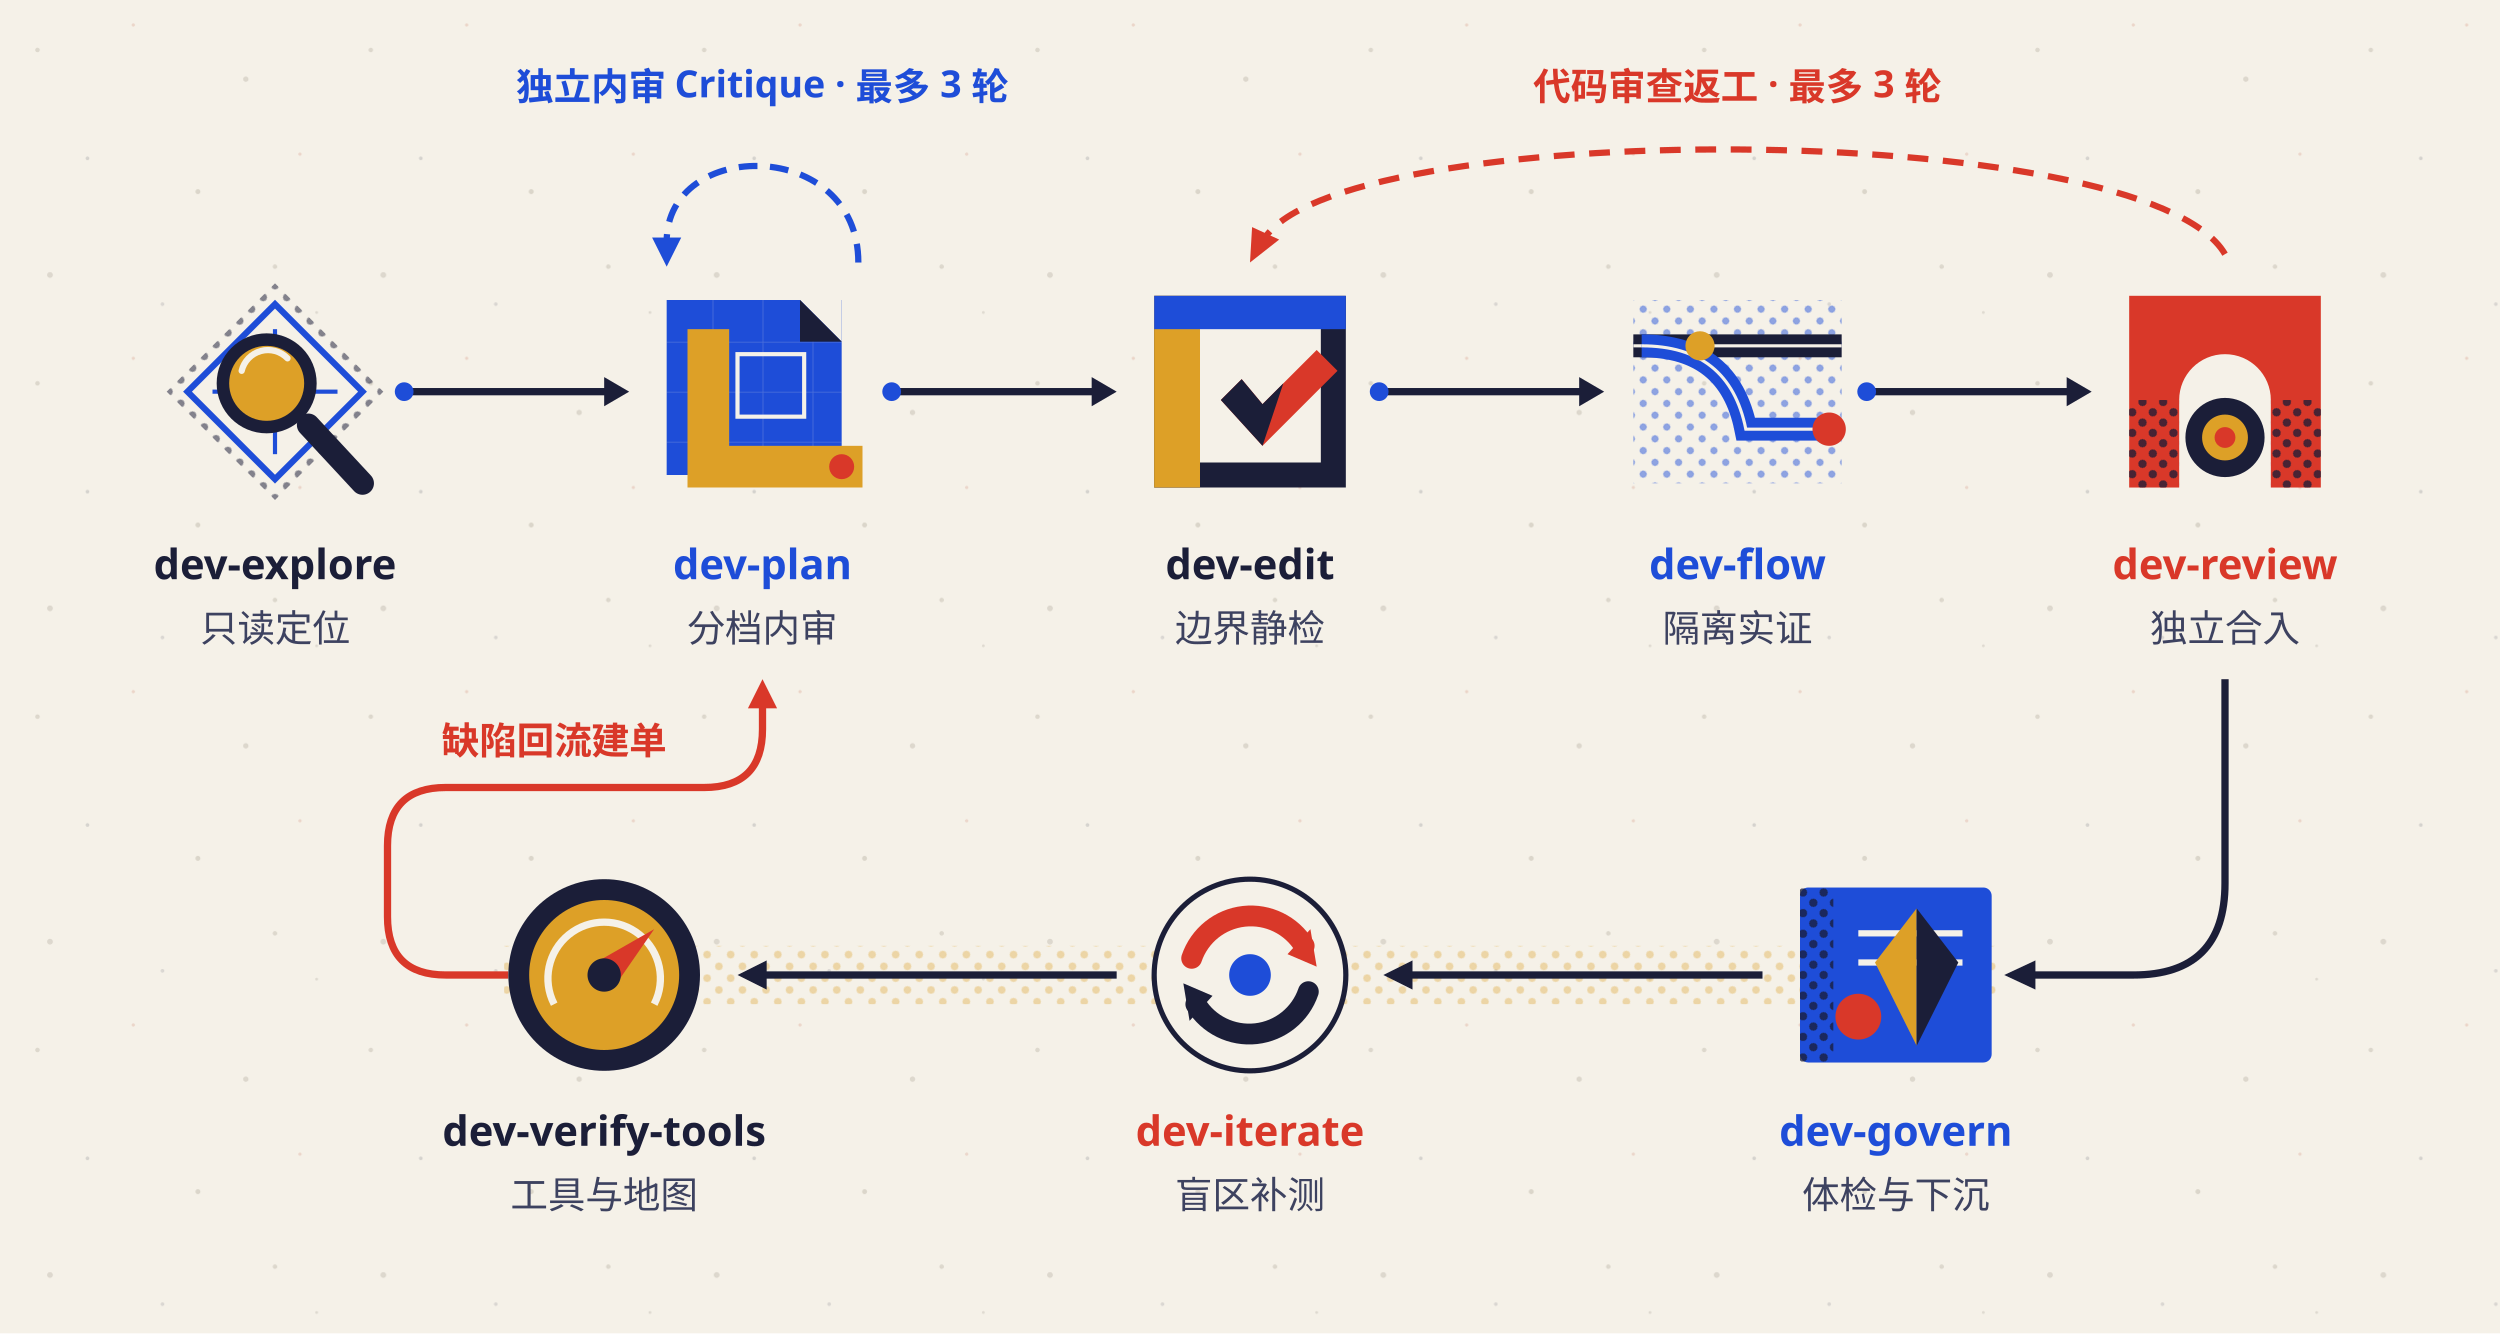
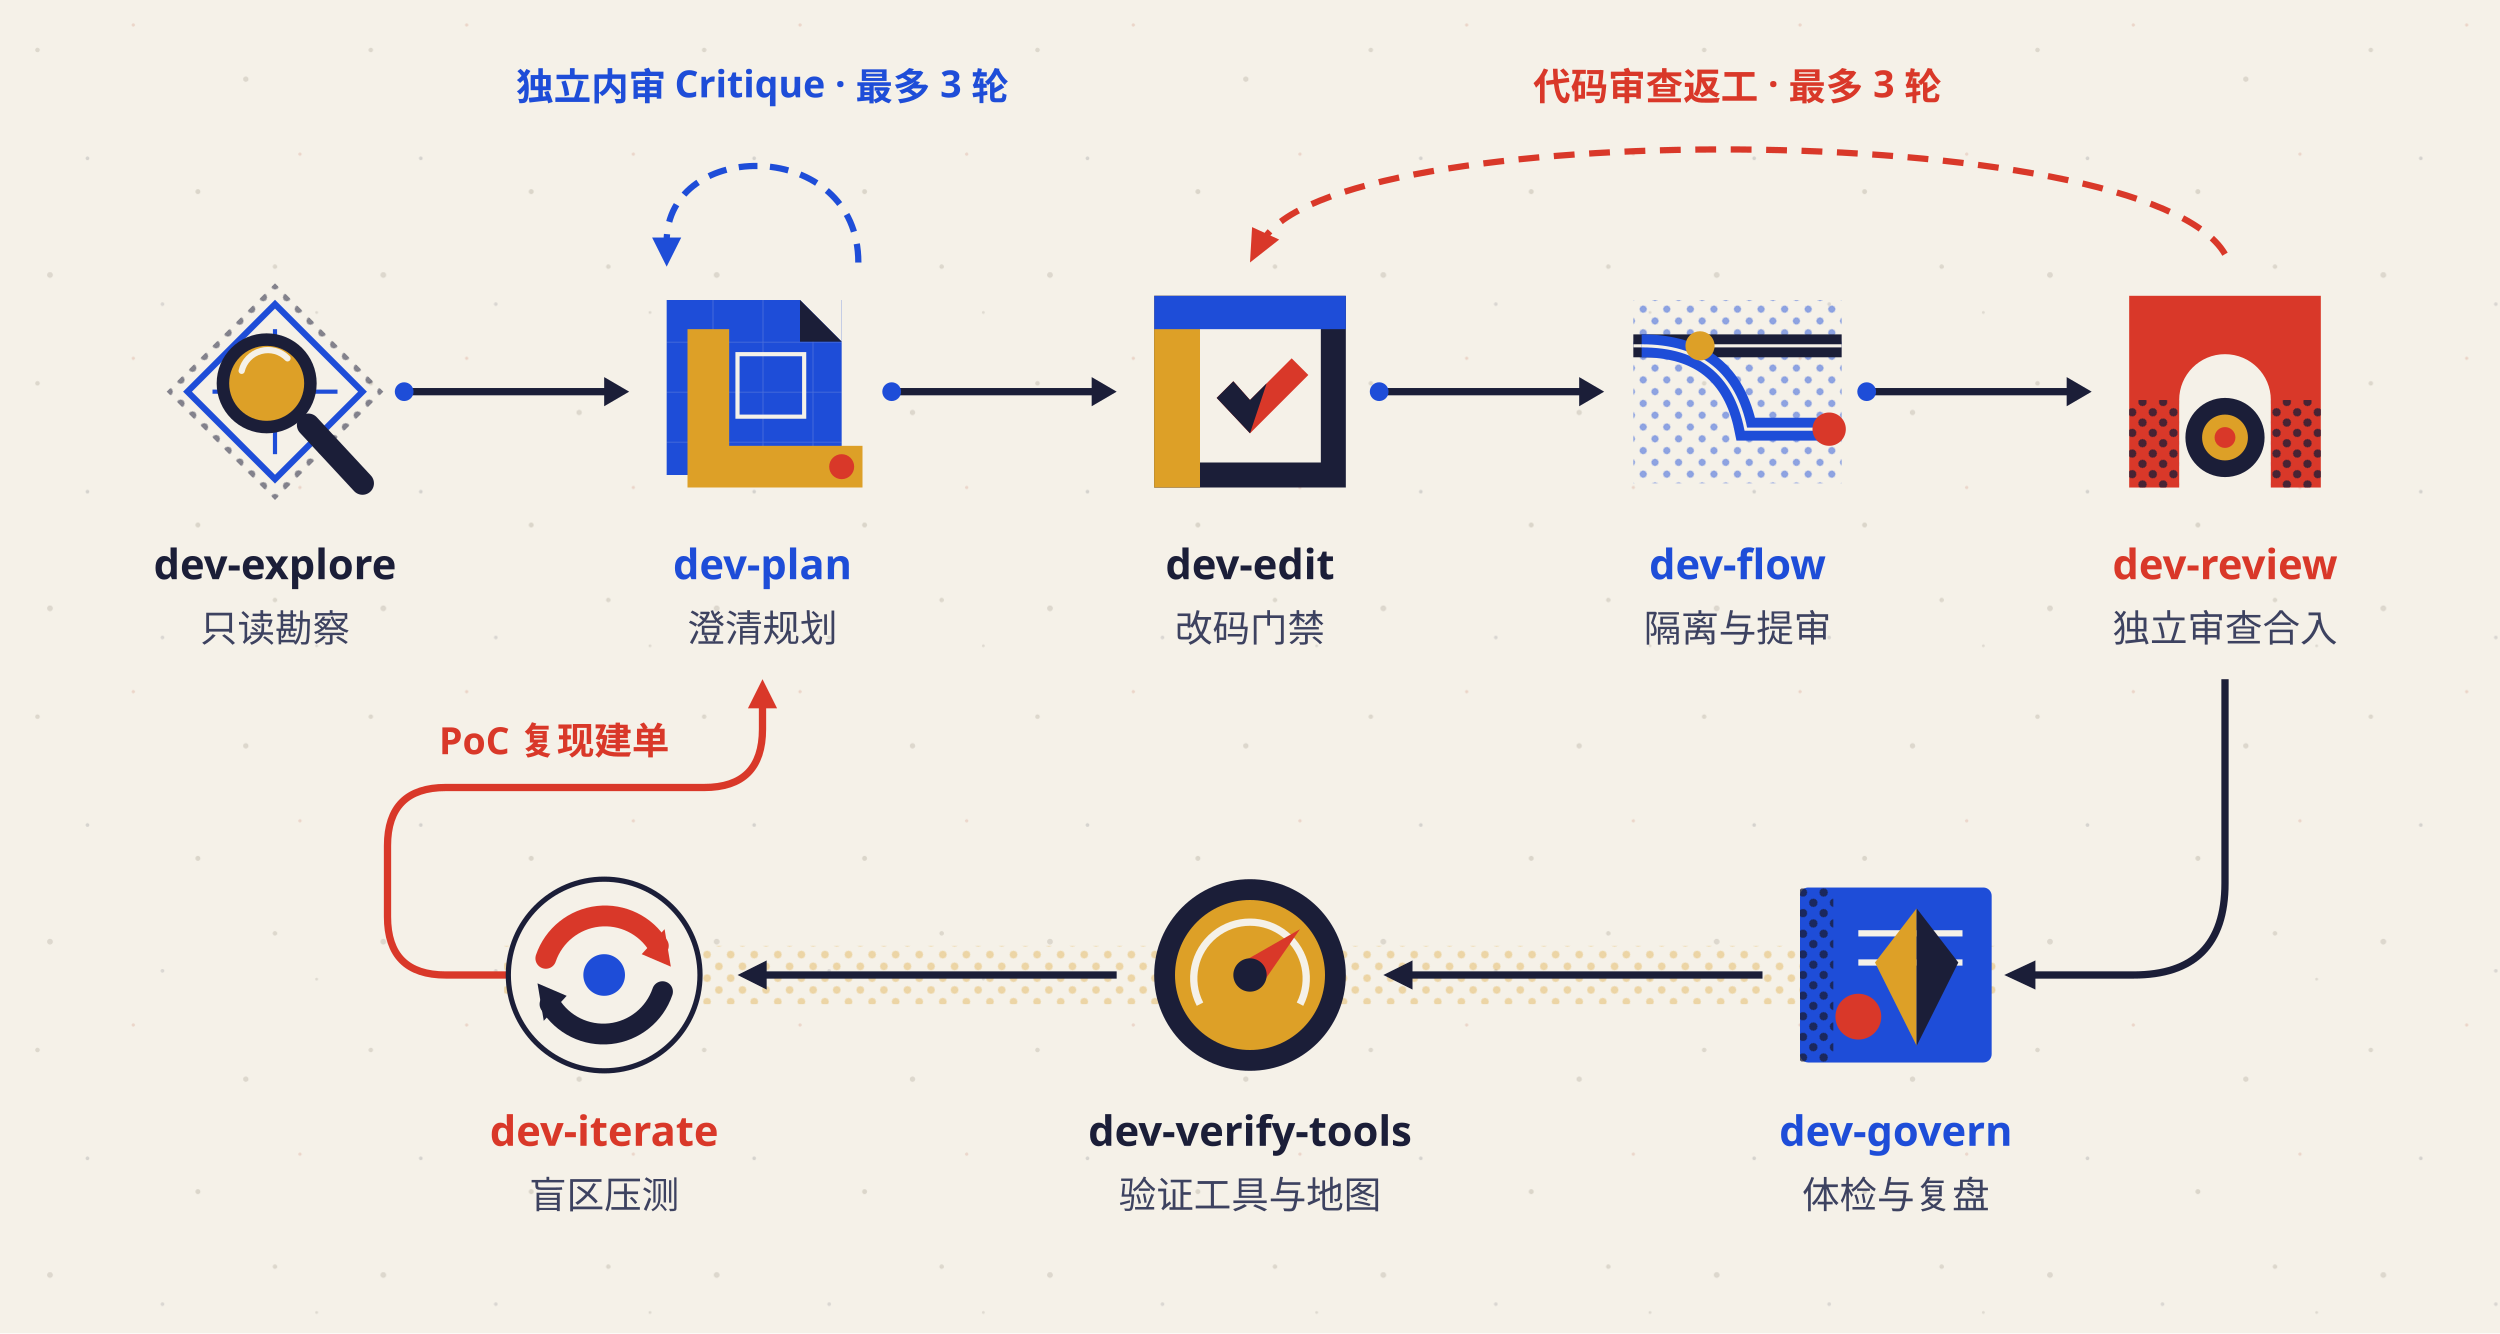
<svg xmlns="http://www.w3.org/2000/svg" width="1200" height="640" viewBox="0 0 1200 640" role="img" aria-labelledby="svg-title svg-desc">
  <defs>
    <pattern id="paper-speck" width="160" height="160" patternUnits="userSpaceOnUse">
      <circle cx="18" cy="24" r="1.1" fill="#8C8270" fill-opacity="0.22" />
      <circle cx="64" cy="12" r="0.8" fill="#B5482A" fill-opacity="0.16" />
      <circle cx="118" cy="38" r="1.3" fill="#6F6758" fill-opacity="0.18" />
      <circle cx="42" cy="76" r="0.9" fill="#1B1E38" fill-opacity="0.14" />
      <circle cx="95" cy="92" r="1.2" fill="#8C8270" fill-opacity="0.24" />
      <circle cx="144" cy="74" r="0.8" fill="#B5482A" fill-opacity="0.15" />
      <circle cx="24" cy="132" r="1.4" fill="#7D7464" fill-opacity="0.2" />
      <circle cx="78" cy="146" r="0.9" fill="#1B1E38" fill-opacity="0.12" />
      <circle cx="132" cy="128" r="1.1" fill="#8C8270" fill-opacity="0.22" />
      <circle cx="152" cy="150" r="0.7" fill="#6F6758" fill-opacity="0.16" />
    </pattern>
    <pattern id="ht-indigo" width="8" height="8" patternUnits="userSpaceOnUse" patternTransform="rotate(45)">
      <circle cx="4" cy="4" r="1.85" fill="#1B1E38" fill-opacity="0.52" />
    </pattern>
    <pattern id="ht-indigo-dense" width="7" height="7" patternUnits="userSpaceOnUse" patternTransform="rotate(45)">
      <circle cx="3.5" cy="3.5" r="2.0" fill="#1B1E38" fill-opacity="0.76" />
    </pattern>
    <pattern id="ht-red" width="8" height="8" patternUnits="userSpaceOnUse" patternTransform="rotate(45)">
      <circle cx="4" cy="4" r="1.85" fill="#D93829" fill-opacity="0.58" />
    </pattern>
    <pattern id="ht-cobalt" width="8" height="8" patternUnits="userSpaceOnUse" patternTransform="rotate(45)">
      <circle cx="4" cy="4" r="1.75" fill="#1E4DD8" fill-opacity="0.48" />
    </pattern>
    <pattern id="ht-ochre" width="8" height="8" patternUnits="userSpaceOnUse" patternTransform="rotate(45)">
      <circle cx="4" cy="4" r="1.85" fill="#DDA027" fill-opacity="0.62" />
    </pattern>
    <pattern id="ht-cream" width="7" height="7" patternUnits="userSpaceOnUse" patternTransform="rotate(45)">
      <circle cx="3.5" cy="3.5" r="1.75" fill="#F5F1E8" fill-opacity="0.65" />
    </pattern>
    <pattern id="blueprint-grid" width="24" height="24" patternUnits="userSpaceOnUse">
      <path d="M 24 0 L 0 0 0 24" fill="none" stroke="#F5F1E8" stroke-opacity="0.18" stroke-width="0.8" />
    </pattern>
  </defs>
  <rect width="1200" height="640" fill="#F5F1E8" />
  <rect width="1200" height="640" fill="url(#paper-speck)" />
  <g id="critique-arc">
    <path d="M 412 126 C 412 66, 320 66, 320 116" fill="none" stroke="#1E4DD8" stroke-width="3" stroke-dasharray="9 6" />
    <polygon points="320,128 313,114 327,114" fill="#1E4DD8" />
    <text x="366" y="48" text-anchor="middle" font-family="ui-monospace, 'SFMono-Regular', Menlo, Consolas, 'PingFang SC', 'Hiragino Sans GB', 'Microsoft YaHei', sans-serif" font-size="18" font-weight="700" fill="#1E4DD8">独立内审 Critique · 最多 3 轮</text>
  </g>
  <g id="rework-arc">
    <path d="M 1068 122 C 1030 56, 638 56, 606 116" fill="none" stroke="#D93829" stroke-width="3" stroke-dasharray="10 7" />
    <polygon points="600,126 614,115 601,109" fill="#D93829" />
    <text x="834" y="48" text-anchor="middle" font-family="ui-monospace, 'SFMono-Regular', Menlo, Consolas, 'PingFang SC', 'Hiragino Sans GB', 'Microsoft YaHei', sans-serif" font-size="18" font-weight="700" fill="#D93829">代码审查返工 · 最多 3 轮</text>
  </g>
  <g id="delivery-chain">
    <line x1="194" y1="188" x2="292" y2="188" stroke="#1B1E38" stroke-width="3.5" />
    <circle cx="194" cy="188" r="4.5" fill="#1E4DD8" />
    <polygon points="302,188 290,181 290,195" fill="#1B1E38" />
    <line x1="428" y1="188" x2="526" y2="188" stroke="#1B1E38" stroke-width="3.5" />
    <circle cx="428" cy="188" r="4.5" fill="#1E4DD8" />
    <polygon points="536,188 524,181 524,195" fill="#1B1E38" />
    <line x1="662" y1="188" x2="760" y2="188" stroke="#1B1E38" stroke-width="3.5" />
    <circle cx="662" cy="188" r="4.5" fill="#1E4DD8" />
    <polygon points="770,188 758,181 758,195" fill="#1B1E38" />
    <line x1="896" y1="188" x2="994" y2="188" stroke="#1B1E38" stroke-width="3.5" />
    <circle cx="896" cy="188" r="4.5" fill="#1E4DD8" />
    <polygon points="1004,188 992,181 992,195" fill="#1B1E38" />
    <g id="emblem-explore" transform="translate(132, 188)">
      <polygon points="0,-52 52,0 0,52 -52,0" fill="url(#ht-indigo)" />
      <polygon points="0,-42 42,0 0,42 -42,0" fill="#F5F1E8" stroke="#1E4DD8" stroke-width="3" />
      <line x1="-30" y1="0" x2="30" y2="0" stroke="#1E4DD8" stroke-width="2" />
      <line x1="0" y1="-30" x2="0" y2="30" stroke="#1E4DD8" stroke-width="2" />
      <line x1="16" y1="16" x2="42" y2="44" stroke="#1B1E38" stroke-width="11" stroke-linecap="round" />
      <circle cx="-4" cy="-4" r="24" fill="#1B1E38" />
      <circle cx="-4" cy="-4" r="18" fill="#DDA027" />
      <path d="M -16 -10 A 13 13 0 0 1 6 -16" fill="none" stroke="#F5F1E8" stroke-width="3" stroke-linecap="round" />
    </g>
    <g id="emblem-plan" transform="translate(366, 188)">
      <rect x="-46" y="-44" width="84" height="84" fill="#1E4DD8" />
      <rect x="-46" y="-44" width="84" height="84" fill="url(#blueprint-grid)" />
      <polygon points="18,-44 38,-44 38,-24" fill="#F5F1E8" />
      <polygon points="18,-44 38,-24 18,-24" fill="#1B1E38" />
      <polygon points="-36,46 -36,-30 -16,-30 -16,26 48,26 48,46" fill="#DDA027" />
      <rect x="-12" y="-18" width="32" height="30" fill="none" stroke="#F5F1E8" stroke-width="2" />
      <circle cx="38" cy="36" r="6" fill="#D93829" />
    </g>
    <g id="emblem-edit" transform="translate(600, 188)">
      <rect x="-46" y="-46" width="92" height="92" fill="#1B1E38" />
      <rect x="-34" y="-34" width="68" height="68" fill="#F5F1E8" />
      <rect x="-46" y="-46" width="22" height="92" fill="#DDA027" />
      <rect x="-46" y="-46" width="92" height="16" fill="#1E4DD8" />
-       <polygon points="-14,4 -4,-6 6,6 32,-20 42,-10 6,26" fill="#D93829" />
-       <polygon points="-14,4 -4,-6 6,6 16,-4 6,26" fill="#1B1E38" />
+       <polygon points="-16,3 -8,-5 0,4 20,-16 28,-8 0,20" fill="#D93829" />
+       <polygon points="-16,3 -8,-5 0,4 8,-4 0,20" fill="#1B1E38" />
    </g>
    <g id="emblem-flow" transform="translate(834, 188)">
      <rect x="-50" y="-44" width="100" height="88" fill="url(#ht-cobalt)" />
      <line x1="-50" y1="-22" x2="50" y2="-22" stroke="#1B1E38" stroke-width="11" />
      <line x1="-50" y1="-22" x2="50" y2="-22" stroke="#F5F1E8" stroke-width="1.5" />
      <path d="M -46 -22 Q -4 -22 4 18 L 48 18" fill="none" stroke="#1E4DD8" stroke-width="11" />
      <path d="M -46 -22 Q -4 -22 4 18 L 48 18" fill="none" stroke="#F5F1E8" stroke-width="1.5" />
      <circle cx="-18" cy="-22" r="7" fill="#DDA027" />
      <circle cx="44" cy="18" r="8" fill="#D93829" />
    </g>
    <g id="emblem-review" transform="translate(1068, 188)">
      <path d="M -46 46 L -46 -46 L 46 -46 L 46 46 L 22 46 L 22 4 A 22 22 0 0 0 -22 4 L -22 46 Z" fill="#D93829" />
      <rect x="-46" y="4" width="24" height="42" fill="url(#ht-indigo-dense)" />
      <rect x="22" y="4" width="24" height="42" fill="url(#ht-indigo-dense)" />
      <circle cx="0" cy="22" r="19" fill="#1B1E38" />
      <circle cx="0" cy="22" r="11" fill="#DDA027" />
      <circle cx="0" cy="22" r="5" fill="#D93829" />
    </g>
    <text x="132" y="278" text-anchor="middle" font-family="ui-monospace, 'SFMono-Regular', Menlo, Consolas, 'PingFang SC', 'Hiragino Sans GB', 'Microsoft YaHei', sans-serif" font-size="20" font-weight="800" fill="#1B1E38">dev-explore</text>
-     <text x="132" y="308" text-anchor="middle" font-family="-apple-system, BlinkMacSystemFont, 'Segoe UI', 'PingFang SC', 'Hiragino Sans GB', 'Microsoft YaHei', sans-serif" font-size="18" font-weight="500" fill="#3D4260">只读定位</text>
+     <text x="132" y="308" text-anchor="middle" font-family="-apple-system, BlinkMacSystemFont, 'Segoe UI', 'PingFang SC', 'Hiragino Sans GB', 'Microsoft YaHei', sans-serif" font-size="18" font-weight="500" fill="#3D4260">只读勘察</text>
    <text x="366" y="278" text-anchor="middle" font-family="ui-monospace, 'SFMono-Regular', Menlo, Consolas, 'PingFang SC', 'Hiragino Sans GB', 'Microsoft YaHei', sans-serif" font-size="20" font-weight="800" fill="#1E4DD8">dev-plan</text>
-     <text x="366" y="308" text-anchor="middle" font-family="-apple-system, BlinkMacSystemFont, 'Segoe UI', 'PingFang SC', 'Hiragino Sans GB', 'Microsoft YaHei', sans-serif" font-size="18" font-weight="500" fill="#3D4260">分档内审</text>
+     <text x="366" y="308" text-anchor="middle" font-family="-apple-system, BlinkMacSystemFont, 'Segoe UI', 'PingFang SC', 'Hiragino Sans GB', 'Microsoft YaHei', sans-serif" font-size="18" font-weight="500" fill="#3D4260">澄清规划</text>
    <text x="600" y="278" text-anchor="middle" font-family="ui-monospace, 'SFMono-Regular', Menlo, Consolas, 'PingFang SC', 'Hiragino Sans GB', 'Microsoft YaHei', sans-serif" font-size="20" font-weight="800" fill="#1B1E38">dev-edit</text>
-     <text x="600" y="308" text-anchor="middle" font-family="-apple-system, BlinkMacSystemFont, 'Segoe UI', 'PingFang SC', 'Hiragino Sans GB', 'Microsoft YaHei', sans-serif" font-size="18" font-weight="500" fill="#3D4260">边界静检</text>
+     <text x="600" y="308" text-anchor="middle" font-family="-apple-system, BlinkMacSystemFont, 'Segoe UI', 'PingFang SC', 'Hiragino Sans GB', 'Microsoft YaHei', sans-serif" font-size="18" font-weight="500" fill="#3D4260">改码门禁</text>
    <text x="834" y="278" text-anchor="middle" font-family="ui-monospace, 'SFMono-Regular', Menlo, Consolas, 'PingFang SC', 'Hiragino Sans GB', 'Microsoft YaHei', sans-serif" font-size="20" font-weight="800" fill="#1E4DD8">dev-flow</text>
-     <text x="834" y="308" text-anchor="middle" font-family="-apple-system, BlinkMacSystemFont, 'Segoe UI', 'PingFang SC', 'Hiragino Sans GB', 'Microsoft YaHei', sans-serif" font-size="18" font-weight="500" fill="#3D4260">隔离实证</text>
+     <text x="834" y="308" text-anchor="middle" font-family="-apple-system, BlinkMacSystemFont, 'Segoe UI', 'PingFang SC', 'Hiragino Sans GB', 'Microsoft YaHei', sans-serif" font-size="18" font-weight="500" fill="#3D4260">隔离与提审</text>
    <text x="1068" y="278" text-anchor="middle" font-family="ui-monospace, 'SFMono-Regular', Menlo, Consolas, 'PingFang SC', 'Hiragino Sans GB', 'Microsoft YaHei', sans-serif" font-size="20" font-weight="800" fill="#D93829">dev-review</text>
-     <text x="1068" y="308" text-anchor="middle" font-family="-apple-system, BlinkMacSystemFont, 'Segoe UI', 'PingFang SC', 'Hiragino Sans GB', 'Microsoft YaHei', sans-serif" font-size="18" font-weight="500" fill="#3D4260">独立合入</text>
+     <text x="1068" y="308" text-anchor="middle" font-family="-apple-system, BlinkMacSystemFont, 'Segoe UI', 'PingFang SC', 'Hiragino Sans GB', 'Microsoft YaHei', sans-serif" font-size="18" font-weight="500" fill="#3D4260">独立审查合入</text>
  </g>
  <g id="inter-loop-conduits">
    <path d="M 1068 326 L 1068 424 Q 1068 468 1024 468 L 976 468" fill="none" stroke="#1B1E38" stroke-width="3.5" />
    <polygon points="962,468 977,461 977,475" fill="#1B1E38" />
    <path d="M 244 468 L 214 468 Q 186 468 186 440 L 186 406 Q 186 378 214 378 L 338 378 Q 366 378 366 350 L 366 338" fill="none" stroke="#D93829" stroke-width="3.5" />
    <polygon points="366,326 359,340 373,340" fill="#D93829" />
-     <text x="266" y="362" text-anchor="middle" font-family="ui-monospace, 'SFMono-Regular', Menlo, Consolas, 'PingFang SC', 'Hiragino Sans GB', 'Microsoft YaHei', sans-serif" font-size="18" font-weight="700" fill="#D93829">缺陷回流建单</text>
+     <text x="266" y="362" text-anchor="middle" font-family="ui-monospace, 'SFMono-Regular', Menlo, Consolas, 'PingFang SC', 'Hiragino Sans GB', 'Microsoft YaHei', sans-serif" font-size="18" font-weight="700" fill="#D93829">PoC 复现建单</text>
  </g>
  <g id="outer-loop">
    <rect x="242" y="454" width="716" height="28" fill="url(#ht-ochre)" fill-opacity="0.55" />
    <line x1="846" y1="468" x2="674" y2="468" stroke="#1B1E38" stroke-width="3.5" />
    <polygon points="664,468 678,461 678,475" fill="#1B1E38" />
    <line x1="536" y1="468" x2="364" y2="468" stroke="#1B1E38" stroke-width="3.5" />
    <polygon points="354,468 368,461 368,475" fill="#1B1E38" />
-     <g id="emblem-verify-tools" transform="translate(290, 468)">
-       <circle cx="0" cy="0" r="46" fill="#1B1E38" />
-       <circle cx="0" cy="0" r="36" fill="#DDA027" />
-       <path d="M -24 14 A 27 27 0 1 1 24 14" fill="none" stroke="#F5F1E8" stroke-width="3.5" />
-       <polygon points="0,4 -4,-6 24,-22 6,4" fill="#D93829" />
-       <circle cx="0" cy="0" r="8" fill="#1B1E38" />
-     </g>
-     <g id="emblem-iterate" transform="translate(600, 468)">
+     <g id="emblem-iterate" transform="translate(290, 468)">
      <circle cx="0" cy="0" r="46" fill="#F5F1E8" stroke="#1B1E38" stroke-width="2.5" />
      <path d="M -28 -8 A 30 30 0 0 1 26 -14" fill="none" stroke="#D93829" stroke-width="10" stroke-linecap="round" />
      <polygon points="32,-4 18,-10 29,-22" fill="#D93829" />
      <path d="M 28 8 A 30 30 0 0 1 -26 14" fill="none" stroke="#1B1E38" stroke-width="10" stroke-linecap="round" />
      <polygon points="-32,4 -18,10 -29,22" fill="#1B1E38" />
      <circle cx="0" cy="0" r="10" fill="#1E4DD8" />
+     </g>
+     <g id="emblem-verify-tools" transform="translate(600, 468)">
+       <circle cx="0" cy="0" r="46" fill="#1B1E38" />
+       <circle cx="0" cy="0" r="36" fill="#DDA027" />
+       <path d="M -24 14 A 27 27 0 1 1 24 14" fill="none" stroke="#F5F1E8" stroke-width="3.5" />
+       <polygon points="0,4 -4,-6 24,-22 6,4" fill="#D93829" />
+       <circle cx="0" cy="0" r="8" fill="#1B1E38" />
    </g>
    <g id="emblem-govern" transform="translate(910, 468)">
      <rect x="-46" y="-42" width="92" height="84" rx="4" fill="#1E4DD8" />
      <rect x="-46" y="-42" width="16" height="84" fill="url(#ht-indigo-dense)" />
      <line x1="-18" y1="-20" x2="32" y2="-20" stroke="#F5F1E8" stroke-width="3" />
      <line x1="-18" y1="-6" x2="32" y2="-6" stroke="#F5F1E8" stroke-width="3" />
      <polygon points="10,-32 -10,-6 10,34" fill="#DDA027" />
      <polygon points="10,-32 30,-6 10,34" fill="#1B1E38" />
      <circle cx="-18" cy="20" r="11" fill="#D93829" />
    </g>
-     <text x="290" y="550" text-anchor="middle" font-family="ui-monospace, 'SFMono-Regular', Menlo, Consolas, 'PingFang SC', 'Hiragino Sans GB', 'Microsoft YaHei', sans-serif" font-size="20" font-weight="800" fill="#1B1E38">dev-verify-tools</text>
-     <text x="290" y="580" text-anchor="middle" font-family="-apple-system, BlinkMacSystemFont, 'Segoe UI', 'PingFang SC', 'Hiragino Sans GB', 'Microsoft YaHei', sans-serif" font-size="18" font-weight="500" fill="#3D4260">工具与地图</text>
-     <text x="600" y="550" text-anchor="middle" font-family="ui-monospace, 'SFMono-Regular', Menlo, Consolas, 'PingFang SC', 'Hiragino Sans GB', 'Microsoft YaHei', sans-serif" font-size="20" font-weight="800" fill="#D93829">dev-iterate</text>
-     <text x="600" y="580" text-anchor="middle" font-family="-apple-system, BlinkMacSystemFont, 'Segoe UI', 'PingFang SC', 'Hiragino Sans GB', 'Microsoft YaHei', sans-serif" font-size="18" font-weight="500" fill="#3D4260">盲区补测</text>
+     <text x="290" y="550" text-anchor="middle" font-family="ui-monospace, 'SFMono-Regular', Menlo, Consolas, 'PingFang SC', 'Hiragino Sans GB', 'Microsoft YaHei', sans-serif" font-size="20" font-weight="800" fill="#D93829">dev-iterate</text>
+     <text x="290" y="580" text-anchor="middle" font-family="-apple-system, BlinkMacSystemFont, 'Segoe UI', 'PingFang SC', 'Hiragino Sans GB', 'Microsoft YaHei', sans-serif" font-size="18" font-weight="500" fill="#3D4260">盲区压测</text>
+     <text x="600" y="550" text-anchor="middle" font-family="ui-monospace, 'SFMono-Regular', Menlo, Consolas, 'PingFang SC', 'Hiragino Sans GB', 'Microsoft YaHei', sans-serif" font-size="20" font-weight="800" fill="#1B1E38">dev-verify-tools</text>
+     <text x="600" y="580" text-anchor="middle" font-family="-apple-system, BlinkMacSystemFont, 'Segoe UI', 'PingFang SC', 'Hiragino Sans GB', 'Microsoft YaHei', sans-serif" font-size="18" font-weight="500" fill="#3D4260">验证工具与地图</text>
    <text x="910" y="550" text-anchor="middle" font-family="ui-monospace, 'SFMono-Regular', Menlo, Consolas, 'PingFang SC', 'Hiragino Sans GB', 'Microsoft YaHei', sans-serif" font-size="20" font-weight="800" fill="#1E4DD8">dev-govern</text>
-     <text x="910" y="580" text-anchor="middle" font-family="-apple-system, BlinkMacSystemFont, 'Segoe UI', 'PingFang SC', 'Hiragino Sans GB', 'Microsoft YaHei', sans-serif" font-size="18" font-weight="500" fill="#3D4260">体检与下沉</text>
+     <text x="910" y="580" text-anchor="middle" font-family="-apple-system, BlinkMacSystemFont, 'Segoe UI', 'PingFang SC', 'Hiragino Sans GB', 'Microsoft YaHei', sans-serif" font-size="18" font-weight="500" fill="#3D4260">体检与复盘</text>
  </g>
</svg>
